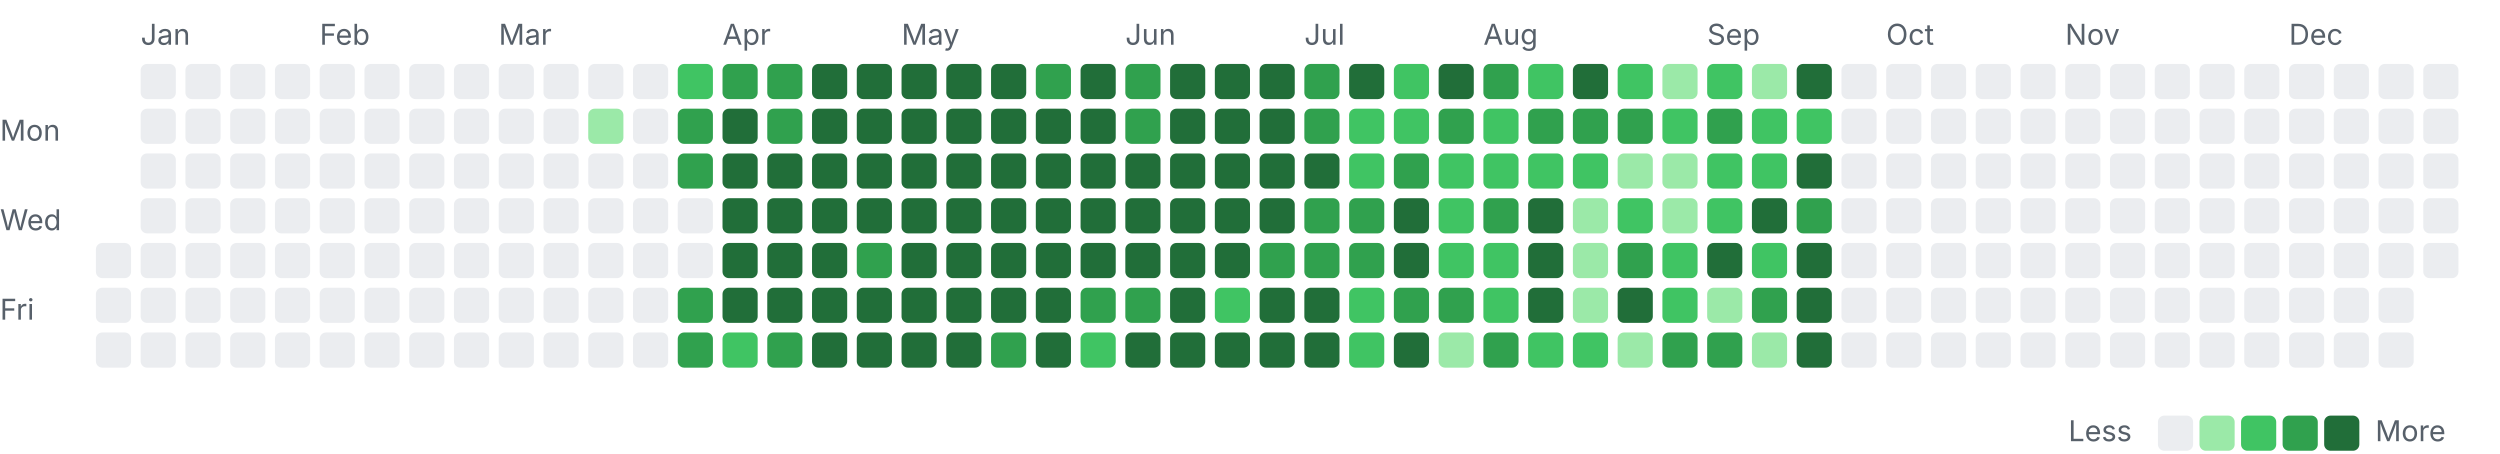
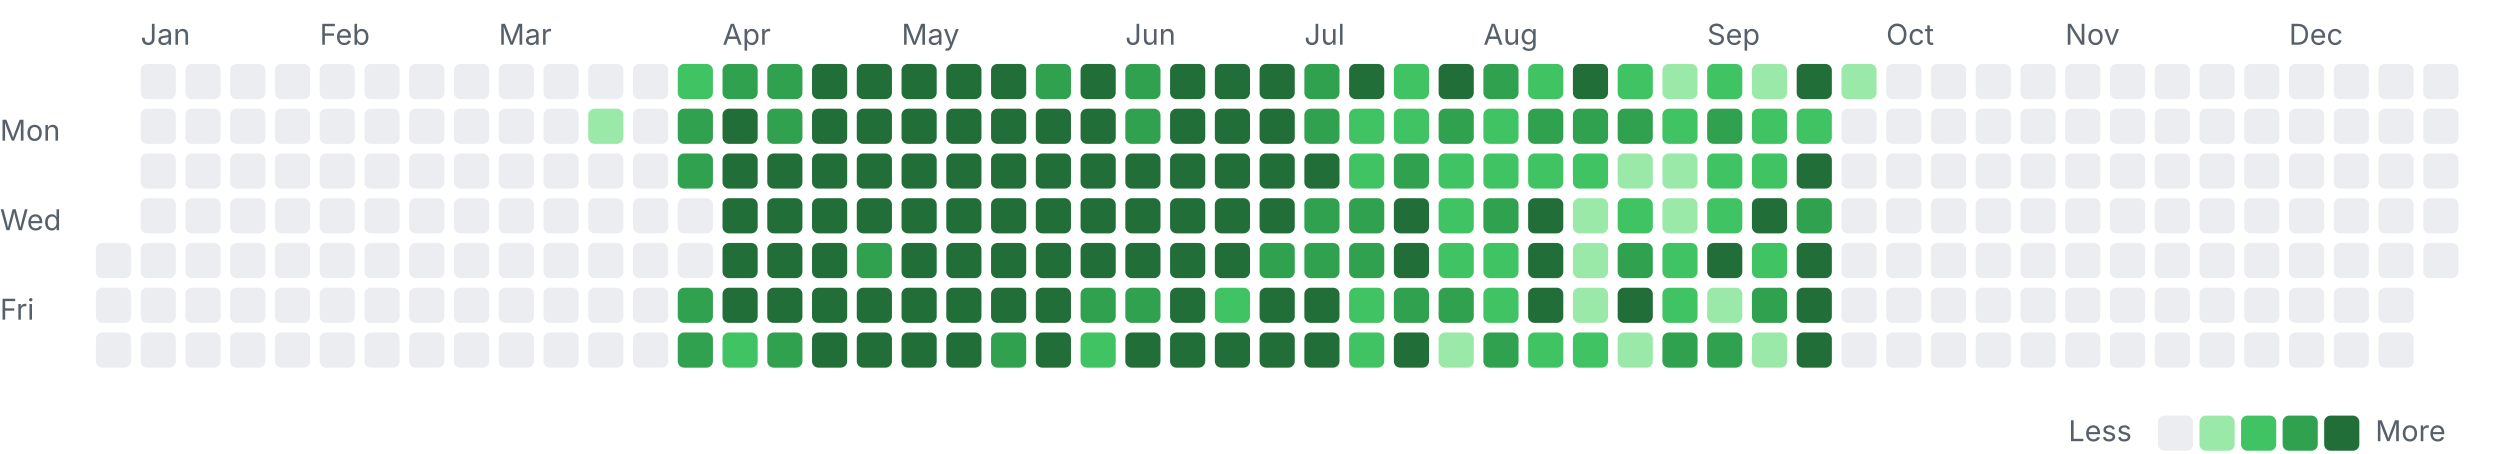
<svg xmlns="http://www.w3.org/2000/svg" width="782" height="142" viewBox="0 0 782 142">
  <style>.l0{fill:#ebedf0}.l1{fill:#9be9a8}.l2{fill:#40c463}.l3{fill:#30a14e}.l4{fill:#216e39} .lbl{fill:#57606a;font:9px -apple-system,Segoe UI,sans-serif}@media(prefers-color-scheme:dark){.l0{fill:#161b22}.l1{fill:#0e4429}.l2{fill:#006d32}.l3{fill:#26a641}.l4{fill:#39d353} .lbl{fill:#8b949e}}</style>
  <text class="lbl" x="44" y="14">Jan</text>
  <text class="lbl" x="100" y="14">Feb</text>
  <text class="lbl" x="156" y="14">Mar</text>
  <text class="lbl" x="226" y="14">Apr</text>
  <text class="lbl" x="282" y="14">May</text>
  <text class="lbl" x="352" y="14">Jun</text>
  <text class="lbl" x="408" y="14">Jul</text>
  <text class="lbl" x="464" y="14">Aug</text>
  <text class="lbl" x="534" y="14">Sep</text>
  <text class="lbl" x="590" y="14">Oct</text>
  <text class="lbl" x="646" y="14">Nov</text>
  <text class="lbl" x="716" y="14">Dec</text>
  <text class="lbl" x="0" y="44">Mon</text>
  <text class="lbl" x="0" y="72">Wed</text>
  <text class="lbl" x="0" y="100">Fri</text>
  <rect class="l0" x="30" y="76" width="11" height="11" rx="2" />
  <rect class="l0" x="30" y="90" width="11" height="11" rx="2" />
  <rect class="l0" x="30" y="104" width="11" height="11" rx="2" />
  <rect class="l0" x="44" y="20" width="11" height="11" rx="2" />
  <rect class="l0" x="44" y="34" width="11" height="11" rx="2" />
  <rect class="l0" x="44" y="48" width="11" height="11" rx="2" />
  <rect class="l0" x="44" y="62" width="11" height="11" rx="2" />
  <rect class="l0" x="44" y="76" width="11" height="11" rx="2" />
  <rect class="l0" x="44" y="90" width="11" height="11" rx="2" />
  <rect class="l0" x="44" y="104" width="11" height="11" rx="2" />
  <rect class="l0" x="58" y="20" width="11" height="11" rx="2" />
  <rect class="l0" x="58" y="34" width="11" height="11" rx="2" />
  <rect class="l0" x="58" y="48" width="11" height="11" rx="2" />
  <rect class="l0" x="58" y="62" width="11" height="11" rx="2" />
  <rect class="l0" x="58" y="76" width="11" height="11" rx="2" />
  <rect class="l0" x="58" y="90" width="11" height="11" rx="2" />
  <rect class="l0" x="58" y="104" width="11" height="11" rx="2" />
  <rect class="l0" x="72" y="20" width="11" height="11" rx="2" />
  <rect class="l0" x="72" y="34" width="11" height="11" rx="2" />
  <rect class="l0" x="72" y="48" width="11" height="11" rx="2" />
  <rect class="l0" x="72" y="62" width="11" height="11" rx="2" />
  <rect class="l0" x="72" y="76" width="11" height="11" rx="2" />
  <rect class="l0" x="72" y="90" width="11" height="11" rx="2" />
  <rect class="l0" x="72" y="104" width="11" height="11" rx="2" />
  <rect class="l0" x="86" y="20" width="11" height="11" rx="2" />
  <rect class="l0" x="86" y="34" width="11" height="11" rx="2" />
  <rect class="l0" x="86" y="48" width="11" height="11" rx="2" />
  <rect class="l0" x="86" y="62" width="11" height="11" rx="2" />
  <rect class="l0" x="86" y="76" width="11" height="11" rx="2" />
  <rect class="l0" x="86" y="90" width="11" height="11" rx="2" />
  <rect class="l0" x="86" y="104" width="11" height="11" rx="2" />
  <rect class="l0" x="100" y="20" width="11" height="11" rx="2" />
  <rect class="l0" x="100" y="34" width="11" height="11" rx="2" />
  <rect class="l0" x="100" y="48" width="11" height="11" rx="2" />
  <rect class="l0" x="100" y="62" width="11" height="11" rx="2" />
  <rect class="l0" x="100" y="76" width="11" height="11" rx="2" />
  <rect class="l0" x="100" y="90" width="11" height="11" rx="2" />
  <rect class="l0" x="100" y="104" width="11" height="11" rx="2" />
  <rect class="l0" x="114" y="20" width="11" height="11" rx="2" />
  <rect class="l0" x="114" y="34" width="11" height="11" rx="2" />
  <rect class="l0" x="114" y="48" width="11" height="11" rx="2" />
  <rect class="l0" x="114" y="62" width="11" height="11" rx="2" />
  <rect class="l0" x="114" y="76" width="11" height="11" rx="2" />
  <rect class="l0" x="114" y="90" width="11" height="11" rx="2" />
  <rect class="l0" x="114" y="104" width="11" height="11" rx="2" />
  <rect class="l0" x="128" y="20" width="11" height="11" rx="2" />
  <rect class="l0" x="128" y="34" width="11" height="11" rx="2" />
  <rect class="l0" x="128" y="48" width="11" height="11" rx="2" />
  <rect class="l0" x="128" y="62" width="11" height="11" rx="2" />
  <rect class="l0" x="128" y="76" width="11" height="11" rx="2" />
  <rect class="l0" x="128" y="90" width="11" height="11" rx="2" />
  <rect class="l0" x="128" y="104" width="11" height="11" rx="2" />
  <rect class="l0" x="142" y="20" width="11" height="11" rx="2" />
  <rect class="l0" x="142" y="34" width="11" height="11" rx="2" />
  <rect class="l0" x="142" y="48" width="11" height="11" rx="2" />
  <rect class="l0" x="142" y="62" width="11" height="11" rx="2" />
  <rect class="l0" x="142" y="76" width="11" height="11" rx="2" />
  <rect class="l0" x="142" y="90" width="11" height="11" rx="2" />
  <rect class="l0" x="142" y="104" width="11" height="11" rx="2" />
  <rect class="l0" x="156" y="20" width="11" height="11" rx="2" />
  <rect class="l0" x="156" y="34" width="11" height="11" rx="2" />
  <rect class="l0" x="156" y="48" width="11" height="11" rx="2" />
  <rect class="l0" x="156" y="62" width="11" height="11" rx="2" />
  <rect class="l0" x="156" y="76" width="11" height="11" rx="2" />
  <rect class="l0" x="156" y="90" width="11" height="11" rx="2" />
  <rect class="l0" x="156" y="104" width="11" height="11" rx="2" />
  <rect class="l0" x="170" y="20" width="11" height="11" rx="2" />
  <rect class="l0" x="170" y="34" width="11" height="11" rx="2" />
  <rect class="l0" x="170" y="48" width="11" height="11" rx="2" />
  <rect class="l0" x="170" y="62" width="11" height="11" rx="2" />
  <rect class="l0" x="170" y="76" width="11" height="11" rx="2" />
  <rect class="l0" x="170" y="90" width="11" height="11" rx="2" />
  <rect class="l0" x="170" y="104" width="11" height="11" rx="2" />
  <rect class="l0" x="184" y="20" width="11" height="11" rx="2" />
  <rect class="l1" x="184" y="34" width="11" height="11" rx="2" />
  <rect class="l0" x="184" y="48" width="11" height="11" rx="2" />
  <rect class="l0" x="184" y="62" width="11" height="11" rx="2" />
  <rect class="l0" x="184" y="76" width="11" height="11" rx="2" />
  <rect class="l0" x="184" y="90" width="11" height="11" rx="2" />
  <rect class="l0" x="184" y="104" width="11" height="11" rx="2" />
  <rect class="l0" x="198" y="20" width="11" height="11" rx="2" />
  <rect class="l0" x="198" y="34" width="11" height="11" rx="2" />
  <rect class="l0" x="198" y="48" width="11" height="11" rx="2" />
  <rect class="l0" x="198" y="62" width="11" height="11" rx="2" />
  <rect class="l0" x="198" y="76" width="11" height="11" rx="2" />
  <rect class="l0" x="198" y="90" width="11" height="11" rx="2" />
  <rect class="l0" x="198" y="104" width="11" height="11" rx="2" />
  <rect class="l2" x="212" y="20" width="11" height="11" rx="2" />
  <rect class="l3" x="212" y="34" width="11" height="11" rx="2" />
  <rect class="l3" x="212" y="48" width="11" height="11" rx="2" />
  <rect class="l0" x="212" y="62" width="11" height="11" rx="2" />
  <rect class="l0" x="212" y="76" width="11" height="11" rx="2" />
  <rect class="l3" x="212" y="90" width="11" height="11" rx="2" />
  <rect class="l3" x="212" y="104" width="11" height="11" rx="2" />
  <rect class="l3" x="226" y="20" width="11" height="11" rx="2" />
  <rect class="l4" x="226" y="34" width="11" height="11" rx="2" />
  <rect class="l4" x="226" y="48" width="11" height="11" rx="2" />
  <rect class="l4" x="226" y="62" width="11" height="11" rx="2" />
  <rect class="l4" x="226" y="76" width="11" height="11" rx="2" />
  <rect class="l4" x="226" y="90" width="11" height="11" rx="2" />
  <rect class="l2" x="226" y="104" width="11" height="11" rx="2" />
  <rect class="l3" x="240" y="20" width="11" height="11" rx="2" />
  <rect class="l3" x="240" y="34" width="11" height="11" rx="2" />
  <rect class="l4" x="240" y="48" width="11" height="11" rx="2" />
  <rect class="l4" x="240" y="62" width="11" height="11" rx="2" />
  <rect class="l4" x="240" y="76" width="11" height="11" rx="2" />
  <rect class="l4" x="240" y="90" width="11" height="11" rx="2" />
  <rect class="l3" x="240" y="104" width="11" height="11" rx="2" />
  <rect class="l4" x="254" y="20" width="11" height="11" rx="2" />
  <rect class="l4" x="254" y="34" width="11" height="11" rx="2" />
  <rect class="l4" x="254" y="48" width="11" height="11" rx="2" />
  <rect class="l4" x="254" y="62" width="11" height="11" rx="2" />
  <rect class="l4" x="254" y="76" width="11" height="11" rx="2" />
  <rect class="l4" x="254" y="90" width="11" height="11" rx="2" />
  <rect class="l4" x="254" y="104" width="11" height="11" rx="2" />
  <rect class="l4" x="268" y="20" width="11" height="11" rx="2" />
  <rect class="l4" x="268" y="34" width="11" height="11" rx="2" />
  <rect class="l4" x="268" y="48" width="11" height="11" rx="2" />
  <rect class="l4" x="268" y="62" width="11" height="11" rx="2" />
  <rect class="l3" x="268" y="76" width="11" height="11" rx="2" />
  <rect class="l4" x="268" y="90" width="11" height="11" rx="2" />
  <rect class="l4" x="268" y="104" width="11" height="11" rx="2" />
  <rect class="l4" x="282" y="20" width="11" height="11" rx="2" />
  <rect class="l4" x="282" y="34" width="11" height="11" rx="2" />
  <rect class="l4" x="282" y="48" width="11" height="11" rx="2" />
  <rect class="l4" x="282" y="62" width="11" height="11" rx="2" />
  <rect class="l4" x="282" y="76" width="11" height="11" rx="2" />
  <rect class="l4" x="282" y="90" width="11" height="11" rx="2" />
  <rect class="l4" x="282" y="104" width="11" height="11" rx="2" />
  <rect class="l4" x="296" y="20" width="11" height="11" rx="2" />
  <rect class="l4" x="296" y="34" width="11" height="11" rx="2" />
  <rect class="l4" x="296" y="48" width="11" height="11" rx="2" />
  <rect class="l4" x="296" y="62" width="11" height="11" rx="2" />
  <rect class="l4" x="296" y="76" width="11" height="11" rx="2" />
  <rect class="l4" x="296" y="90" width="11" height="11" rx="2" />
  <rect class="l4" x="296" y="104" width="11" height="11" rx="2" />
  <rect class="l4" x="310" y="20" width="11" height="11" rx="2" />
  <rect class="l4" x="310" y="34" width="11" height="11" rx="2" />
  <rect class="l4" x="310" y="48" width="11" height="11" rx="2" />
  <rect class="l4" x="310" y="62" width="11" height="11" rx="2" />
  <rect class="l4" x="310" y="76" width="11" height="11" rx="2" />
  <rect class="l4" x="310" y="90" width="11" height="11" rx="2" />
  <rect class="l3" x="310" y="104" width="11" height="11" rx="2" />
  <rect class="l3" x="324" y="20" width="11" height="11" rx="2" />
  <rect class="l4" x="324" y="34" width="11" height="11" rx="2" />
  <rect class="l4" x="324" y="48" width="11" height="11" rx="2" />
  <rect class="l4" x="324" y="62" width="11" height="11" rx="2" />
  <rect class="l4" x="324" y="76" width="11" height="11" rx="2" />
  <rect class="l4" x="324" y="90" width="11" height="11" rx="2" />
  <rect class="l4" x="324" y="104" width="11" height="11" rx="2" />
  <rect class="l4" x="338" y="20" width="11" height="11" rx="2" />
  <rect class="l4" x="338" y="34" width="11" height="11" rx="2" />
  <rect class="l4" x="338" y="48" width="11" height="11" rx="2" />
  <rect class="l4" x="338" y="62" width="11" height="11" rx="2" />
  <rect class="l4" x="338" y="76" width="11" height="11" rx="2" />
  <rect class="l3" x="338" y="90" width="11" height="11" rx="2" />
  <rect class="l2" x="338" y="104" width="11" height="11" rx="2" />
  <rect class="l3" x="352" y="20" width="11" height="11" rx="2" />
  <rect class="l3" x="352" y="34" width="11" height="11" rx="2" />
  <rect class="l4" x="352" y="48" width="11" height="11" rx="2" />
  <rect class="l4" x="352" y="62" width="11" height="11" rx="2" />
  <rect class="l4" x="352" y="76" width="11" height="11" rx="2" />
  <rect class="l3" x="352" y="90" width="11" height="11" rx="2" />
  <rect class="l4" x="352" y="104" width="11" height="11" rx="2" />
  <rect class="l4" x="366" y="20" width="11" height="11" rx="2" />
  <rect class="l4" x="366" y="34" width="11" height="11" rx="2" />
  <rect class="l4" x="366" y="48" width="11" height="11" rx="2" />
  <rect class="l4" x="366" y="62" width="11" height="11" rx="2" />
  <rect class="l4" x="366" y="76" width="11" height="11" rx="2" />
  <rect class="l4" x="366" y="90" width="11" height="11" rx="2" />
  <rect class="l4" x="366" y="104" width="11" height="11" rx="2" />
  <rect class="l4" x="380" y="20" width="11" height="11" rx="2" />
  <rect class="l4" x="380" y="34" width="11" height="11" rx="2" />
  <rect class="l4" x="380" y="48" width="11" height="11" rx="2" />
  <rect class="l4" x="380" y="62" width="11" height="11" rx="2" />
  <rect class="l4" x="380" y="76" width="11" height="11" rx="2" />
  <rect class="l2" x="380" y="90" width="11" height="11" rx="2" />
  <rect class="l4" x="380" y="104" width="11" height="11" rx="2" />
  <rect class="l4" x="394" y="20" width="11" height="11" rx="2" />
  <rect class="l4" x="394" y="34" width="11" height="11" rx="2" />
  <rect class="l4" x="394" y="48" width="11" height="11" rx="2" />
  <rect class="l4" x="394" y="62" width="11" height="11" rx="2" />
  <rect class="l3" x="394" y="76" width="11" height="11" rx="2" />
  <rect class="l4" x="394" y="90" width="11" height="11" rx="2" />
  <rect class="l4" x="394" y="104" width="11" height="11" rx="2" />
  <rect class="l3" x="408" y="20" width="11" height="11" rx="2" />
  <rect class="l3" x="408" y="34" width="11" height="11" rx="2" />
  <rect class="l4" x="408" y="48" width="11" height="11" rx="2" />
  <rect class="l3" x="408" y="62" width="11" height="11" rx="2" />
  <rect class="l3" x="408" y="76" width="11" height="11" rx="2" />
  <rect class="l4" x="408" y="90" width="11" height="11" rx="2" />
  <rect class="l4" x="408" y="104" width="11" height="11" rx="2" />
  <rect class="l4" x="422" y="20" width="11" height="11" rx="2" />
  <rect class="l2" x="422" y="34" width="11" height="11" rx="2" />
  <rect class="l2" x="422" y="48" width="11" height="11" rx="2" />
  <rect class="l3" x="422" y="62" width="11" height="11" rx="2" />
  <rect class="l3" x="422" y="76" width="11" height="11" rx="2" />
  <rect class="l2" x="422" y="90" width="11" height="11" rx="2" />
  <rect class="l2" x="422" y="104" width="11" height="11" rx="2" />
  <rect class="l2" x="436" y="20" width="11" height="11" rx="2" />
  <rect class="l2" x="436" y="34" width="11" height="11" rx="2" />
  <rect class="l3" x="436" y="48" width="11" height="11" rx="2" />
  <rect class="l4" x="436" y="62" width="11" height="11" rx="2" />
  <rect class="l4" x="436" y="76" width="11" height="11" rx="2" />
  <rect class="l3" x="436" y="90" width="11" height="11" rx="2" />
  <rect class="l4" x="436" y="104" width="11" height="11" rx="2" />
  <rect class="l4" x="450" y="20" width="11" height="11" rx="2" />
  <rect class="l3" x="450" y="34" width="11" height="11" rx="2" />
  <rect class="l2" x="450" y="48" width="11" height="11" rx="2" />
  <rect class="l2" x="450" y="62" width="11" height="11" rx="2" />
  <rect class="l2" x="450" y="76" width="11" height="11" rx="2" />
  <rect class="l3" x="450" y="90" width="11" height="11" rx="2" />
  <rect class="l1" x="450" y="104" width="11" height="11" rx="2" />
  <rect class="l3" x="464" y="20" width="11" height="11" rx="2" />
  <rect class="l2" x="464" y="34" width="11" height="11" rx="2" />
  <rect class="l2" x="464" y="48" width="11" height="11" rx="2" />
  <rect class="l3" x="464" y="62" width="11" height="11" rx="2" />
  <rect class="l2" x="464" y="76" width="11" height="11" rx="2" />
  <rect class="l2" x="464" y="90" width="11" height="11" rx="2" />
  <rect class="l3" x="464" y="104" width="11" height="11" rx="2" />
  <rect class="l2" x="478" y="20" width="11" height="11" rx="2" />
  <rect class="l3" x="478" y="34" width="11" height="11" rx="2" />
  <rect class="l2" x="478" y="48" width="11" height="11" rx="2" />
  <rect class="l4" x="478" y="62" width="11" height="11" rx="2" />
  <rect class="l4" x="478" y="76" width="11" height="11" rx="2" />
  <rect class="l4" x="478" y="90" width="11" height="11" rx="2" />
  <rect class="l2" x="478" y="104" width="11" height="11" rx="2" />
  <rect class="l4" x="492" y="20" width="11" height="11" rx="2" />
  <rect class="l3" x="492" y="34" width="11" height="11" rx="2" />
  <rect class="l2" x="492" y="48" width="11" height="11" rx="2" />
  <rect class="l1" x="492" y="62" width="11" height="11" rx="2" />
  <rect class="l1" x="492" y="76" width="11" height="11" rx="2" />
  <rect class="l1" x="492" y="90" width="11" height="11" rx="2" />
  <rect class="l2" x="492" y="104" width="11" height="11" rx="2" />
  <rect class="l2" x="506" y="20" width="11" height="11" rx="2" />
  <rect class="l3" x="506" y="34" width="11" height="11" rx="2" />
  <rect class="l1" x="506" y="48" width="11" height="11" rx="2" />
  <rect class="l2" x="506" y="62" width="11" height="11" rx="2" />
  <rect class="l3" x="506" y="76" width="11" height="11" rx="2" />
  <rect class="l4" x="506" y="90" width="11" height="11" rx="2" />
  <rect class="l1" x="506" y="104" width="11" height="11" rx="2" />
  <rect class="l1" x="520" y="20" width="11" height="11" rx="2" />
  <rect class="l2" x="520" y="34" width="11" height="11" rx="2" />
  <rect class="l1" x="520" y="48" width="11" height="11" rx="2" />
  <rect class="l1" x="520" y="62" width="11" height="11" rx="2" />
  <rect class="l2" x="520" y="76" width="11" height="11" rx="2" />
  <rect class="l2" x="520" y="90" width="11" height="11" rx="2" />
  <rect class="l3" x="520" y="104" width="11" height="11" rx="2" />
  <rect class="l2" x="534" y="20" width="11" height="11" rx="2" />
  <rect class="l3" x="534" y="34" width="11" height="11" rx="2" />
  <rect class="l2" x="534" y="48" width="11" height="11" rx="2" />
  <rect class="l2" x="534" y="62" width="11" height="11" rx="2" />
  <rect class="l4" x="534" y="76" width="11" height="11" rx="2" />
  <rect class="l1" x="534" y="90" width="11" height="11" rx="2" />
  <rect class="l3" x="534" y="104" width="11" height="11" rx="2" />
  <rect class="l1" x="548" y="20" width="11" height="11" rx="2" />
  <rect class="l2" x="548" y="34" width="11" height="11" rx="2" />
  <rect class="l2" x="548" y="48" width="11" height="11" rx="2" />
  <rect class="l4" x="548" y="62" width="11" height="11" rx="2" />
  <rect class="l2" x="548" y="76" width="11" height="11" rx="2" />
  <rect class="l3" x="548" y="90" width="11" height="11" rx="2" />
  <rect class="l1" x="548" y="104" width="11" height="11" rx="2" />
  <rect class="l4" x="562" y="20" width="11" height="11" rx="2" />
  <rect class="l2" x="562" y="34" width="11" height="11" rx="2" />
  <rect class="l4" x="562" y="48" width="11" height="11" rx="2" />
  <rect class="l3" x="562" y="62" width="11" height="11" rx="2" />
  <rect class="l4" x="562" y="76" width="11" height="11" rx="2" />
  <rect class="l4" x="562" y="90" width="11" height="11" rx="2" />
  <rect class="l4" x="562" y="104" width="11" height="11" rx="2" />
-   <rect class="l0" x="576" y="20" width="11" height="11" rx="2" />
+   <rect class="l1" x="576" y="20" width="11" height="11" rx="2" />
  <rect class="l0" x="576" y="34" width="11" height="11" rx="2" />
  <rect class="l0" x="576" y="48" width="11" height="11" rx="2" />
  <rect class="l0" x="576" y="62" width="11" height="11" rx="2" />
  <rect class="l0" x="576" y="76" width="11" height="11" rx="2" />
  <rect class="l0" x="576" y="90" width="11" height="11" rx="2" />
  <rect class="l0" x="576" y="104" width="11" height="11" rx="2" />
  <rect class="l0" x="590" y="20" width="11" height="11" rx="2" />
  <rect class="l0" x="590" y="34" width="11" height="11" rx="2" />
  <rect class="l0" x="590" y="48" width="11" height="11" rx="2" />
  <rect class="l0" x="590" y="62" width="11" height="11" rx="2" />
  <rect class="l0" x="590" y="76" width="11" height="11" rx="2" />
  <rect class="l0" x="590" y="90" width="11" height="11" rx="2" />
  <rect class="l0" x="590" y="104" width="11" height="11" rx="2" />
  <rect class="l0" x="604" y="20" width="11" height="11" rx="2" />
  <rect class="l0" x="604" y="34" width="11" height="11" rx="2" />
  <rect class="l0" x="604" y="48" width="11" height="11" rx="2" />
  <rect class="l0" x="604" y="62" width="11" height="11" rx="2" />
  <rect class="l0" x="604" y="76" width="11" height="11" rx="2" />
  <rect class="l0" x="604" y="90" width="11" height="11" rx="2" />
  <rect class="l0" x="604" y="104" width="11" height="11" rx="2" />
  <rect class="l0" x="618" y="20" width="11" height="11" rx="2" />
  <rect class="l0" x="618" y="34" width="11" height="11" rx="2" />
  <rect class="l0" x="618" y="48" width="11" height="11" rx="2" />
  <rect class="l0" x="618" y="62" width="11" height="11" rx="2" />
  <rect class="l0" x="618" y="76" width="11" height="11" rx="2" />
  <rect class="l0" x="618" y="90" width="11" height="11" rx="2" />
  <rect class="l0" x="618" y="104" width="11" height="11" rx="2" />
  <rect class="l0" x="632" y="20" width="11" height="11" rx="2" />
  <rect class="l0" x="632" y="34" width="11" height="11" rx="2" />
  <rect class="l0" x="632" y="48" width="11" height="11" rx="2" />
  <rect class="l0" x="632" y="62" width="11" height="11" rx="2" />
  <rect class="l0" x="632" y="76" width="11" height="11" rx="2" />
  <rect class="l0" x="632" y="90" width="11" height="11" rx="2" />
  <rect class="l0" x="632" y="104" width="11" height="11" rx="2" />
  <rect class="l0" x="646" y="20" width="11" height="11" rx="2" />
  <rect class="l0" x="646" y="34" width="11" height="11" rx="2" />
  <rect class="l0" x="646" y="48" width="11" height="11" rx="2" />
  <rect class="l0" x="646" y="62" width="11" height="11" rx="2" />
  <rect class="l0" x="646" y="76" width="11" height="11" rx="2" />
  <rect class="l0" x="646" y="90" width="11" height="11" rx="2" />
  <rect class="l0" x="646" y="104" width="11" height="11" rx="2" />
  <rect class="l0" x="660" y="20" width="11" height="11" rx="2" />
  <rect class="l0" x="660" y="34" width="11" height="11" rx="2" />
  <rect class="l0" x="660" y="48" width="11" height="11" rx="2" />
  <rect class="l0" x="660" y="62" width="11" height="11" rx="2" />
  <rect class="l0" x="660" y="76" width="11" height="11" rx="2" />
  <rect class="l0" x="660" y="90" width="11" height="11" rx="2" />
  <rect class="l0" x="660" y="104" width="11" height="11" rx="2" />
  <rect class="l0" x="674" y="20" width="11" height="11" rx="2" />
  <rect class="l0" x="674" y="34" width="11" height="11" rx="2" />
  <rect class="l0" x="674" y="48" width="11" height="11" rx="2" />
  <rect class="l0" x="674" y="62" width="11" height="11" rx="2" />
  <rect class="l0" x="674" y="76" width="11" height="11" rx="2" />
  <rect class="l0" x="674" y="90" width="11" height="11" rx="2" />
  <rect class="l0" x="674" y="104" width="11" height="11" rx="2" />
  <rect class="l0" x="688" y="20" width="11" height="11" rx="2" />
  <rect class="l0" x="688" y="34" width="11" height="11" rx="2" />
  <rect class="l0" x="688" y="48" width="11" height="11" rx="2" />
  <rect class="l0" x="688" y="62" width="11" height="11" rx="2" />
  <rect class="l0" x="688" y="76" width="11" height="11" rx="2" />
  <rect class="l0" x="688" y="90" width="11" height="11" rx="2" />
  <rect class="l0" x="688" y="104" width="11" height="11" rx="2" />
  <rect class="l0" x="702" y="20" width="11" height="11" rx="2" />
  <rect class="l0" x="702" y="34" width="11" height="11" rx="2" />
  <rect class="l0" x="702" y="48" width="11" height="11" rx="2" />
  <rect class="l0" x="702" y="62" width="11" height="11" rx="2" />
  <rect class="l0" x="702" y="76" width="11" height="11" rx="2" />
  <rect class="l0" x="702" y="90" width="11" height="11" rx="2" />
  <rect class="l0" x="702" y="104" width="11" height="11" rx="2" />
  <rect class="l0" x="716" y="20" width="11" height="11" rx="2" />
  <rect class="l0" x="716" y="34" width="11" height="11" rx="2" />
  <rect class="l0" x="716" y="48" width="11" height="11" rx="2" />
  <rect class="l0" x="716" y="62" width="11" height="11" rx="2" />
  <rect class="l0" x="716" y="76" width="11" height="11" rx="2" />
  <rect class="l0" x="716" y="90" width="11" height="11" rx="2" />
  <rect class="l0" x="716" y="104" width="11" height="11" rx="2" />
  <rect class="l0" x="730" y="20" width="11" height="11" rx="2" />
  <rect class="l0" x="730" y="34" width="11" height="11" rx="2" />
  <rect class="l0" x="730" y="48" width="11" height="11" rx="2" />
  <rect class="l0" x="730" y="62" width="11" height="11" rx="2" />
  <rect class="l0" x="730" y="76" width="11" height="11" rx="2" />
  <rect class="l0" x="730" y="90" width="11" height="11" rx="2" />
  <rect class="l0" x="730" y="104" width="11" height="11" rx="2" />
  <rect class="l0" x="744" y="20" width="11" height="11" rx="2" />
  <rect class="l0" x="744" y="34" width="11" height="11" rx="2" />
  <rect class="l0" x="744" y="48" width="11" height="11" rx="2" />
  <rect class="l0" x="744" y="62" width="11" height="11" rx="2" />
  <rect class="l0" x="744" y="76" width="11" height="11" rx="2" />
  <rect class="l0" x="744" y="90" width="11" height="11" rx="2" />
  <rect class="l0" x="744" y="104" width="11" height="11" rx="2" />
  <rect class="l0" x="758" y="20" width="11" height="11" rx="2" />
  <rect class="l0" x="758" y="34" width="11" height="11" rx="2" />
  <rect class="l0" x="758" y="48" width="11" height="11" rx="2" />
  <rect class="l0" x="758" y="62" width="11" height="11" rx="2" />
  <rect class="l0" x="758" y="76" width="11" height="11" rx="2" />
  <text class="lbl" x="647" y="138">Less</text>
  <rect class="l0" x="675" y="130" width="11" height="11" rx="2" />
  <rect class="l1" x="688" y="130" width="11" height="11" rx="2" />
  <rect class="l2" x="701" y="130" width="11" height="11" rx="2" />
  <rect class="l3" x="714" y="130" width="11" height="11" rx="2" />
  <rect class="l4" x="727" y="130" width="11" height="11" rx="2" />
  <text class="lbl" x="743" y="138">More</text>
</svg>
